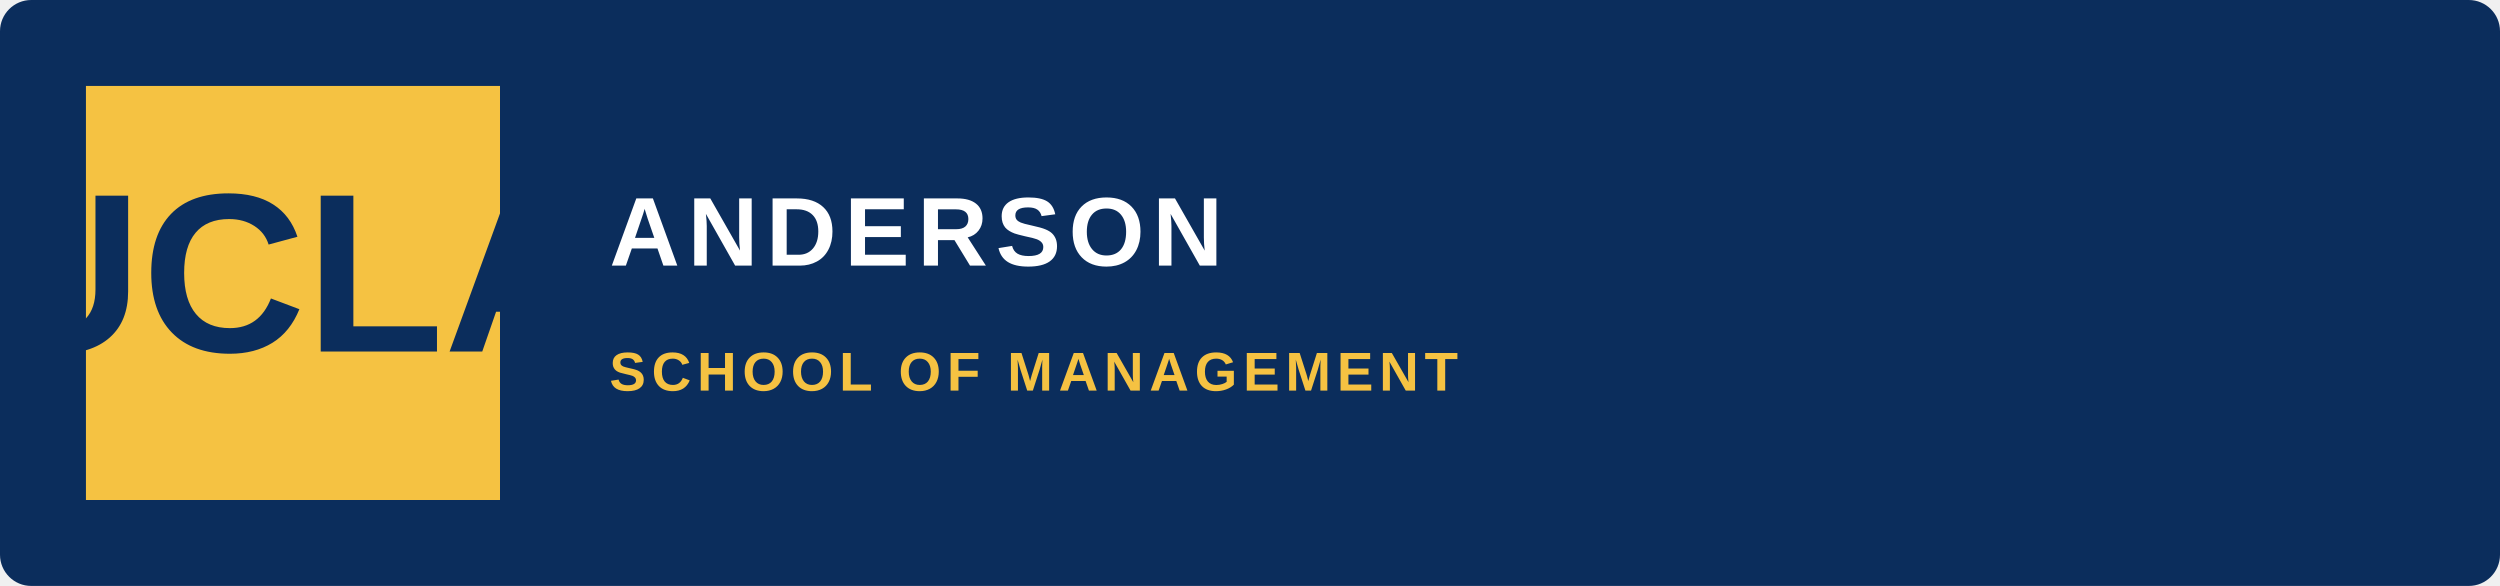
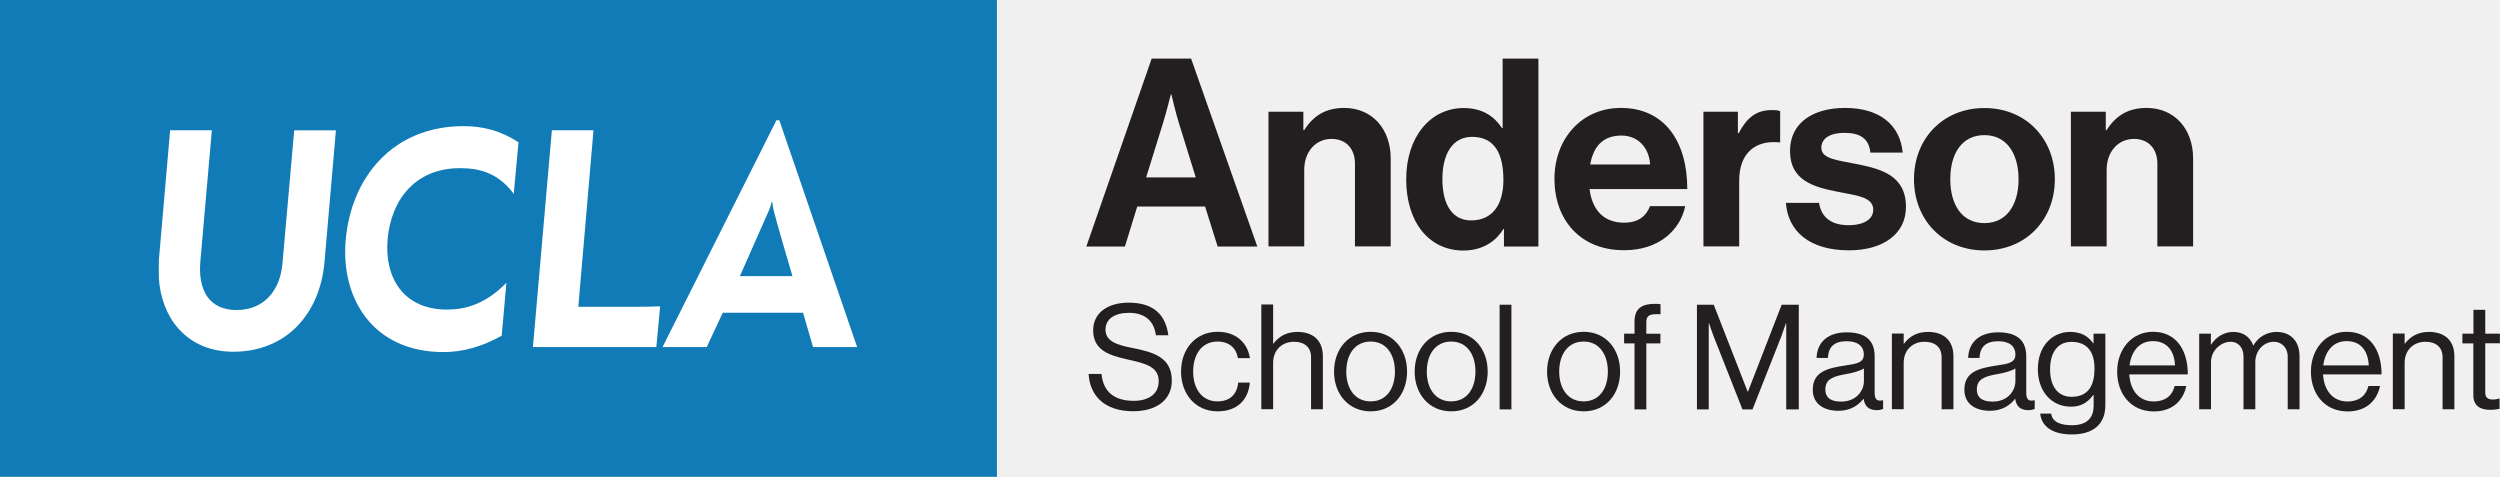
- <svg xmlns="http://www.w3.org/2000/svg" viewBox="0 0 640 150" role="img" aria-labelledby="title desc">
-   <rect width="640" height="150" rx="8" fill="#0b2d5c" />
-   <rect x="22" y="22" width="106" height="106" fill="#f5c242" />
-   <text x="75" y="90" text-anchor="middle" fill="#0b2d5c" font-family="Arial, sans-serif" font-size="58" font-weight="700">UCLA</text>
-   <text x="156" y="68" fill="#fff" font-family="Arial, sans-serif" font-size="25" font-weight="700" letter-spacing="2">ANDERSON</text>
-   <text x="156" y="100" fill="#f5c242" font-family="Arial, sans-serif" font-size="14" font-weight="700" letter-spacing="1.5">SCHOOL OF MANAGEMENT</text>
+ <svg xmlns="http://www.w3.org/2000/svg" version="1.1" id="Black_Boxed" x="0px" y="0px" viewBox="0 0 230.71 44" style="enable-background:new 0 0 230.71 44;" xml:space="preserve">
+   <style type="text/css">
+ 	.st0{display:none;}
+ 	.st1{display:inline;fill:none;stroke:#231F20;stroke-width:10;stroke-miterlimit:10;}
+ 	.st2{fill:#107BB6;}
+ 	.st3{fill:#FFFFFF;}
+ 	.st4{fill:#231F20;}
+ </style>
+   <g id="labels_1_" class="st0">
+     <text transform="matrix(1 0 0 1 2780 -299.647)" style="display:inline;fill:#231F20; font-family:'ArialMT'; font-size:60px;">TIER 2</text>
+     <text transform="matrix(1 0 0 1 -620.7697 -299.6465)" style="display:inline;fill:#231F20; font-family:'ArialMT'; font-size:60px;">TIER 1 </text>
+     <text transform="matrix(1 0 0 1 -620.7698 -435)" style="display:inline;fill:#231F20; font-family:'ArialMT'; font-size:60px;">Bxd_Blk_[Dept name]_[A,B,C, D, E, F, G if appropriate].[fileformat]</text>
+     <polygon style="display:inline;fill:none;" points="89.95,-186.68 92.59,-186.68 92.59,-186.68 89.95,-186.68  " />
+     <text transform="matrix(1 0 0 1 -620.7697 -199.1455)" style="display:inline;fill:#231F20; font-family:'ArialMT'; font-size:30px;">STYLE 1</text>
+     <text transform="matrix(1 0 0 1 -22.4391 -199.1455)" style="display:inline;fill:#231F20; font-family:'ArialMT'; font-size:30px;">STYLE 2</text>
+     <text transform="matrix(1 0 0 1 580.0001 -199.1455)" style="display:inline;fill:#231F20; font-family:'ArialMT'; font-size:30px;">STYLE 3</text>
+     <text transform="matrix(1 0 0 1 1180 -199.1455)" style="display:inline;fill:#231F20; font-family:'ArialMT'; font-size:30px;">STYLE 4</text>
+     <text transform="matrix(1 0 0 1 1779.303 -199.1455)" style="display:inline;fill:#231F20; font-family:'ArialMT'; font-size:30px;">STYLE 5</text>
+     <text transform="matrix(1 0 0 1 2780 -199.1455)" style="display:inline;fill:#231F20; font-family:'ArialMT'; font-size:30px;">STYLE 6</text>
+     <text transform="matrix(1 0 0 1 3580 -199.1455)" style="display:inline;fill:#231F20; font-family:'ArialMT'; font-size:30px;">STYLE 7</text>
+     <path class="st1" d="M2580,1298.43" />
+     <path class="st1" d="M2580-419" />
+   </g>
+   <g id="logo-blue-boxed">
+ </g>
+   <g>
+     <g>
+       <rect class="st2" width="92" height="44" />
+       <g>
+         <path class="st3" d="M14.71,26.23c-0.09-0.7-0.05-1.72-0.05-2.22l1.04-11.99h3.85l-1.06,12.1c-0.23,2.62,0.78,4.49,3.34,4.49     c2.62,0,4.01-1.9,4.23-4.22l1.09-12.36h3.85l-1.06,12.21c-0.43,4.7-3.49,8.22-8.43,8.22C17.67,32.45,15.18,29.9,14.71,26.23" />
+         <path class="st3" d="M31.9,22.17c0.5-5.76,4.31-10.53,10.89-10.53c1.73,0,3.4,0.4,5.06,1.49l-0.44,4.76     c-1.52-2.04-3.32-2.37-4.98-2.37c-4.09,0-6.34,2.9-6.66,6.57c-0.31,3.57,1.5,6.48,5.47,6.48c1.73,0,3.57-0.51,5.49-2.47     l-0.43,4.88c-1.87,1.04-3.61,1.51-5.37,1.51C34.42,32.49,31.44,27.56,31.9,22.17" />
+         <path class="st3" d="M50.93,12.02h3.84l-1.4,16.29h5.5c0.39,0,1.7-0.02,2.05-0.04c-0.02,0.2-0.35,3.76-0.35,3.76H49.18     L50.93,12.02z" />
+         <path class="st3" d="M70.93,19.49c0.13-0.28,0.24-0.64,0.28-0.84c0,0,0.06,0,0.06,0c0.02,0.25,0.07,0.55,0.15,0.85     c0.21,0.91,1.71,5.98,1.71,5.98h-4.85C68.28,25.47,70.88,19.62,70.93,19.49 M71.92,11.1l-0.27,0L61.14,32.03h4.08l1.48-3.17h7.41     l0.92,3.17h4.07L71.92,11.1z" />
+       </g>
+     </g>
+     <g>
+       <g>
+         <path class="st4" d="M106.28,5.41h3.64l6.11,17.34h-3.66l-1.16-3.69h-6.26l-1.14,3.69h-3.56L106.28,5.41z M105.77,16.37h4.58     l-1.55-4.99c-0.29-0.92-0.7-2.67-0.7-2.67h-0.05c0,0-0.44,1.75-0.73,2.67L105.77,16.37z" />
+         <path class="st4" d="M120.29,12h0.07c0.85-1.33,1.99-2.04,3.69-2.04c2.57,0,4.29,1.94,4.29,4.66v8.12h-3.3v-7.64     c0-1.33-0.78-2.28-2.16-2.28c-1.45,0-2.52,1.16-2.52,2.86v7.06h-3.3V10.31h3.22V12z" />
+         <path class="st4" d="M129.77,16.54c0-3.88,2.21-6.57,5.31-6.57c1.75,0,2.84,0.8,3.52,1.84h0.07v-6.4h3.3v17.34h-3.18v-1.62h-0.05     c-0.73,1.19-1.96,1.99-3.71,1.99C131.91,23.11,129.77,20.56,129.77,16.54z M138.74,16.61c0-2.38-0.78-3.98-2.89-3.98     c-1.82,0-2.74,1.6-2.74,3.9c0,2.4,0.95,3.81,2.64,3.81C137.73,20.34,138.74,18.89,138.74,16.61z" />
+         <path class="st4" d="M143.45,16.51c0-3.69,2.5-6.55,6.13-6.55c4,0,6.13,3.05,6.13,7.49h-9.02c0.24,1.92,1.31,3.1,3.18,3.1     c1.29,0,2.04-0.58,2.4-1.53h3.25c-0.46,2.21-2.42,4.07-5.62,4.07C145.78,23.11,143.45,20.22,143.45,16.51z M146.75,15.18h5.53     c-0.1-1.58-1.14-2.67-2.64-2.67C147.89,12.51,147.04,13.55,146.75,15.18z" />
+         <path class="st4" d="M160.38,12.29h0.07c0.75-1.41,1.6-2.13,3.05-2.13c0.36,0,0.58,0.02,0.78,0.1v2.88h-0.07     c-2.16-0.22-3.71,0.92-3.71,3.54v6.06h-3.3V10.31h3.18V12.29z" />
+         <path class="st4" d="M164.81,18.72h3.06c0.22,1.43,1.24,2.06,2.72,2.06c1.45,0,2.28-0.56,2.28-1.43c0-1.19-1.58-1.31-3.27-1.65     c-2.23-0.44-4.41-1.04-4.41-3.76c0-2.69,2.23-3.98,5.07-3.98c3.27,0,5.09,1.62,5.33,4.12h-2.98c-0.15-1.33-0.99-1.82-2.4-1.82     c-1.29,0-2.13,0.49-2.13,1.38c0,1.07,1.65,1.16,3.42,1.53c2.09,0.44,4.39,1.02,4.39,3.93c0,2.5-2.13,4-5.24,4     C167.01,23.11,165,21.36,164.81,18.72z" />
+         <path class="st4" d="M176.63,16.54c0-3.71,2.64-6.57,6.5-6.57c3.86,0,6.5,2.86,6.5,6.57s-2.64,6.57-6.5,6.57     C179.27,23.11,176.63,20.25,176.63,16.54z M186.28,16.54c0-2.42-1.14-4.07-3.15-4.07c-2.04,0-3.15,1.65-3.15,4.07     s1.12,4.05,3.15,4.05C185.14,20.59,186.28,18.96,186.28,16.54z" />
+         <path class="st4" d="M194.34,12h0.07c0.85-1.33,1.99-2.04,3.69-2.04c2.57,0,4.29,1.94,4.29,4.66v8.12h-3.3v-7.64     c0-1.33-0.78-2.28-2.16-2.28c-1.45,0-2.52,1.16-2.52,2.86v7.06h-3.3V10.31h3.22V12z" />
+       </g>
+     </g>
+     <g>
+       <g>
+         <path class="st4" d="M100.46,34.51h1.19c0.16,1.63,1.16,2.48,2.98,2.48c1.34,0,2.3-0.61,2.3-1.81c0-1.32-1.16-1.63-2.89-2.01     c-1.7-0.38-3.16-0.86-3.16-2.69c0-1.59,1.32-2.55,3.28-2.55c2.42,0,3.42,1.23,3.66,3.01h-1.15c-0.18-1.38-1.07-2.07-2.48-2.07     c-1.31,0-2.17,0.55-2.17,1.55c0,1.09,1.08,1.42,2.53,1.7c1.88,0.38,3.59,0.84,3.59,3.01c0,1.81-1.47,2.82-3.55,2.82     C101.87,37.96,100.57,36.45,100.46,34.51z" />
+         <path class="st4" d="M108.99,34.29c0-2.03,1.3-3.67,3.38-3.67c1.65,0,2.74,0.95,2.98,2.43h-1.11c-0.16-0.95-0.82-1.53-1.88-1.53     c-1.49,0-2.25,1.23-2.25,2.77c0,1.54,0.77,2.75,2.25,2.75c1.13,0,1.81-0.65,1.9-1.73h1.08c-0.15,1.67-1.24,2.65-2.98,2.65     C110.29,37.96,108.99,36.32,108.99,34.29z" />
+         <path class="st4" d="M117.49,31.71h0.03c0.5-0.66,1.2-1.08,2.21-1.08c1.46,0,2.35,0.8,2.35,2.24v4.9h-1.09v-4.81     c0-0.9-0.59-1.42-1.58-1.42c-1.11,0-1.92,0.78-1.92,1.93v4.29h-1.09v-9.66h1.09V31.71z" />
+         <path class="st4" d="M123.11,34.29c0-2.03,1.3-3.67,3.38-3.67c2.09,0,3.36,1.65,3.36,3.67c0,2.03-1.27,3.67-3.36,3.67     C124.41,37.96,123.11,36.32,123.11,34.29z M128.73,34.29c0-1.54-0.76-2.77-2.24-2.77s-2.25,1.23-2.25,2.77     c0,1.54,0.77,2.75,2.25,2.75S128.73,35.83,128.73,34.29z" />
+         <path class="st4" d="M130.55,34.29c0-2.03,1.3-3.67,3.38-3.67c2.09,0,3.36,1.65,3.36,3.67c0,2.03-1.27,3.67-3.36,3.67     C131.84,37.96,130.55,36.32,130.55,34.29z M136.16,34.29c0-1.54-0.76-2.77-2.24-2.77s-2.25,1.23-2.25,2.77     c0,1.54,0.77,2.75,2.25,2.75S136.16,35.83,136.16,34.29z" />
+         <path class="st4" d="M138.39,28.12h1.09v9.66h-1.09V28.12z" />
+         <path class="st4" d="M142.77,34.29c0-2.03,1.3-3.67,3.38-3.67c2.09,0,3.36,1.65,3.36,3.67c0,2.03-1.27,3.67-3.36,3.67     C144.06,37.96,142.77,36.32,142.77,34.29z M148.38,34.29c0-1.54-0.76-2.77-2.24-2.77s-2.25,1.23-2.25,2.77     c0,1.54,0.77,2.75,2.25,2.75S148.38,35.83,148.38,34.29z" />
+         <path class="st4" d="M149.88,30.79h0.96v-1.12c0-1.2,0.69-1.63,1.85-1.63c0.23,0,0.41,0.01,0.55,0.03V29     c-0.19-0.01-0.24-0.01-0.35-0.01c-0.7,0-0.96,0.18-0.96,0.74v1.07h1.3v0.89h-1.3v6.09h-1.09v-6.09h-0.96V30.79z" />
+         <path class="st4" d="M156.6,28.12h1.55l3.13,8.02h0.03l3.11-8.02H166v9.66h-1.16v-7.94h-0.03c0,0-0.26,0.76-0.43,1.22l-2.65,6.72     h-0.93l-2.65-6.72c-0.19-0.49-0.43-1.22-0.43-1.22h-0.03v7.94h-1.09V28.12z" />
+         <path class="st4" d="M171.98,36.8h-0.01c-0.42,0.54-1.13,1.11-2.32,1.11c-1.32,0-2.36-0.62-2.36-1.94c0-1.65,1.3-1.99,3.04-2.25     c0.99-0.15,1.67-0.24,1.67-1c0-0.78-0.57-1.23-1.57-1.23c-1.13,0-1.7,0.49-1.74,1.54h-1.05c0.04-1.35,0.93-2.36,2.78-2.36     c1.49,0,2.58,0.55,2.58,2.21v3.32c0,0.57,0.14,0.88,0.74,0.74h0.04v0.8c-0.13,0.05-0.31,0.11-0.59,0.11     C172.47,37.84,172.09,37.52,171.98,36.8z M172.01,35.19v-1.19c-0.36,0.23-1,0.41-1.59,0.51c-1.09,0.2-1.97,0.39-1.97,1.42     c0,0.93,0.73,1.13,1.44,1.13C171.35,37.07,172.01,36,172.01,35.19z" />
+         <path class="st4" d="M175.68,31.71h0.03c0.5-0.66,1.2-1.08,2.21-1.08c1.46,0,2.35,0.8,2.35,2.24v4.9h-1.09v-4.81     c0-0.9-0.59-1.42-1.58-1.42c-1.11,0-1.92,0.78-1.92,1.93v4.29h-1.09v-6.98h1.09V31.71z" />
+         <path class="st4" d="M185.97,36.8h-0.01c-0.42,0.54-1.13,1.11-2.32,1.11c-1.32,0-2.36-0.62-2.36-1.94c0-1.65,1.3-1.99,3.04-2.25     c0.99-0.15,1.67-0.24,1.67-1c0-0.78-0.57-1.23-1.57-1.23c-1.13,0-1.7,0.49-1.74,1.54h-1.05c0.04-1.35,0.93-2.36,2.78-2.36     c1.49,0,2.58,0.55,2.58,2.21v3.32c0,0.57,0.13,0.88,0.74,0.74h0.04v0.8c-0.13,0.05-0.31,0.11-0.59,0.11     C186.45,37.84,186.08,37.52,185.97,36.8z M185.99,35.19v-1.19c-0.37,0.23-1,0.41-1.59,0.51c-1.09,0.2-1.97,0.39-1.97,1.42     c0,0.93,0.73,1.13,1.45,1.13C185.33,37.07,185.99,36,185.99,35.19z" />
+         <path class="st4" d="M188.28,38.17h1.01c0.11,0.77,0.84,1.07,1.92,1.07c1.28,0,2-0.58,2-1.8v-0.99h-0.03     c-0.51,0.66-1.07,1.08-2.07,1.08c-1.81,0-3.05-1.45-3.05-3.46c0-2.17,1.36-3.44,2.98-3.44c1.01,0,1.66,0.39,2.13,1.05h0.03v-0.89     h1.09v6.6c0,1.84-1.21,2.7-3.07,2.7C189.43,40.1,188.4,39.37,188.28,38.17z M193.29,34.02c0-1.53-0.65-2.47-2.13-2.47     c-1.31,0-1.97,1.03-1.97,2.54c0,1.53,0.69,2.53,1.99,2.53C192.78,36.61,193.29,35.49,193.29,34.02z" />
+         <path class="st4" d="M195.38,34.29c0-2.03,1.32-3.67,3.31-3.67c2.09,0,3.21,1.62,3.21,3.93h-5.4c0.08,1.42,0.85,2.5,2.26,2.5     c1.01,0,1.69-0.49,1.93-1.43h1.07c-0.32,1.5-1.42,2.35-3,2.35C196.62,37.96,195.38,36.32,195.38,34.29z M196.52,33.72h4.2     c-0.07-1.39-0.78-2.24-2.04-2.24C197.39,31.48,196.69,32.45,196.52,33.72z" />
+         <path class="st4" d="M202.94,30.79h1.09v1h0.03c0.43-0.67,1.17-1.16,2.05-1.16c0.85,0,1.53,0.43,1.82,1.24h0.03     c0.45-0.8,1.28-1.24,2.13-1.24c1.24,0,2.12,0.8,2.12,2.24v4.9h-1.09v-4.85c0-0.86-0.58-1.38-1.28-1.38     c-0.91,0-1.71,0.78-1.71,1.88v4.35h-1.09v-4.85c0-0.86-0.49-1.38-1.2-1.38c-0.85,0-1.8,0.78-1.8,1.88v4.35h-1.09V30.79z" />
+         <path class="st4" d="M213.26,34.29c0-2.03,1.32-3.67,3.31-3.67c2.09,0,3.21,1.62,3.21,3.93h-5.4c0.08,1.42,0.85,2.5,2.26,2.5     c1.01,0,1.69-0.49,1.93-1.43h1.07c-0.32,1.5-1.42,2.35-3,2.35C214.5,37.96,213.26,36.32,213.26,34.29z M214.4,33.72h4.2     c-0.07-1.39-0.78-2.24-2.04-2.24C215.27,31.48,214.57,32.45,214.4,33.72z" />
+         <path class="st4" d="M221.91,31.71h0.03c0.5-0.66,1.2-1.08,2.21-1.08c1.46,0,2.35,0.8,2.35,2.24v4.9h-1.09v-4.81     c0-0.9-0.59-1.42-1.58-1.42c-1.11,0-1.92,0.78-1.92,1.93v4.29h-1.09v-6.98h1.09V31.71z" />
+         <path class="st4" d="M227.25,30.79h1.01v-2.2h1.09v2.2h1.35v0.89h-1.35v4.54c0,0.49,0.26,0.65,0.7,0.65     c0.22,0,0.46-0.05,0.58-0.09h0.04v0.95c-0.26,0.05-0.55,0.09-0.88,0.09c-0.89,0-1.54-0.36-1.54-1.35v-4.78h-1.01V30.79z" />
+       </g>
+     </g>
+   </g>
</svg>
